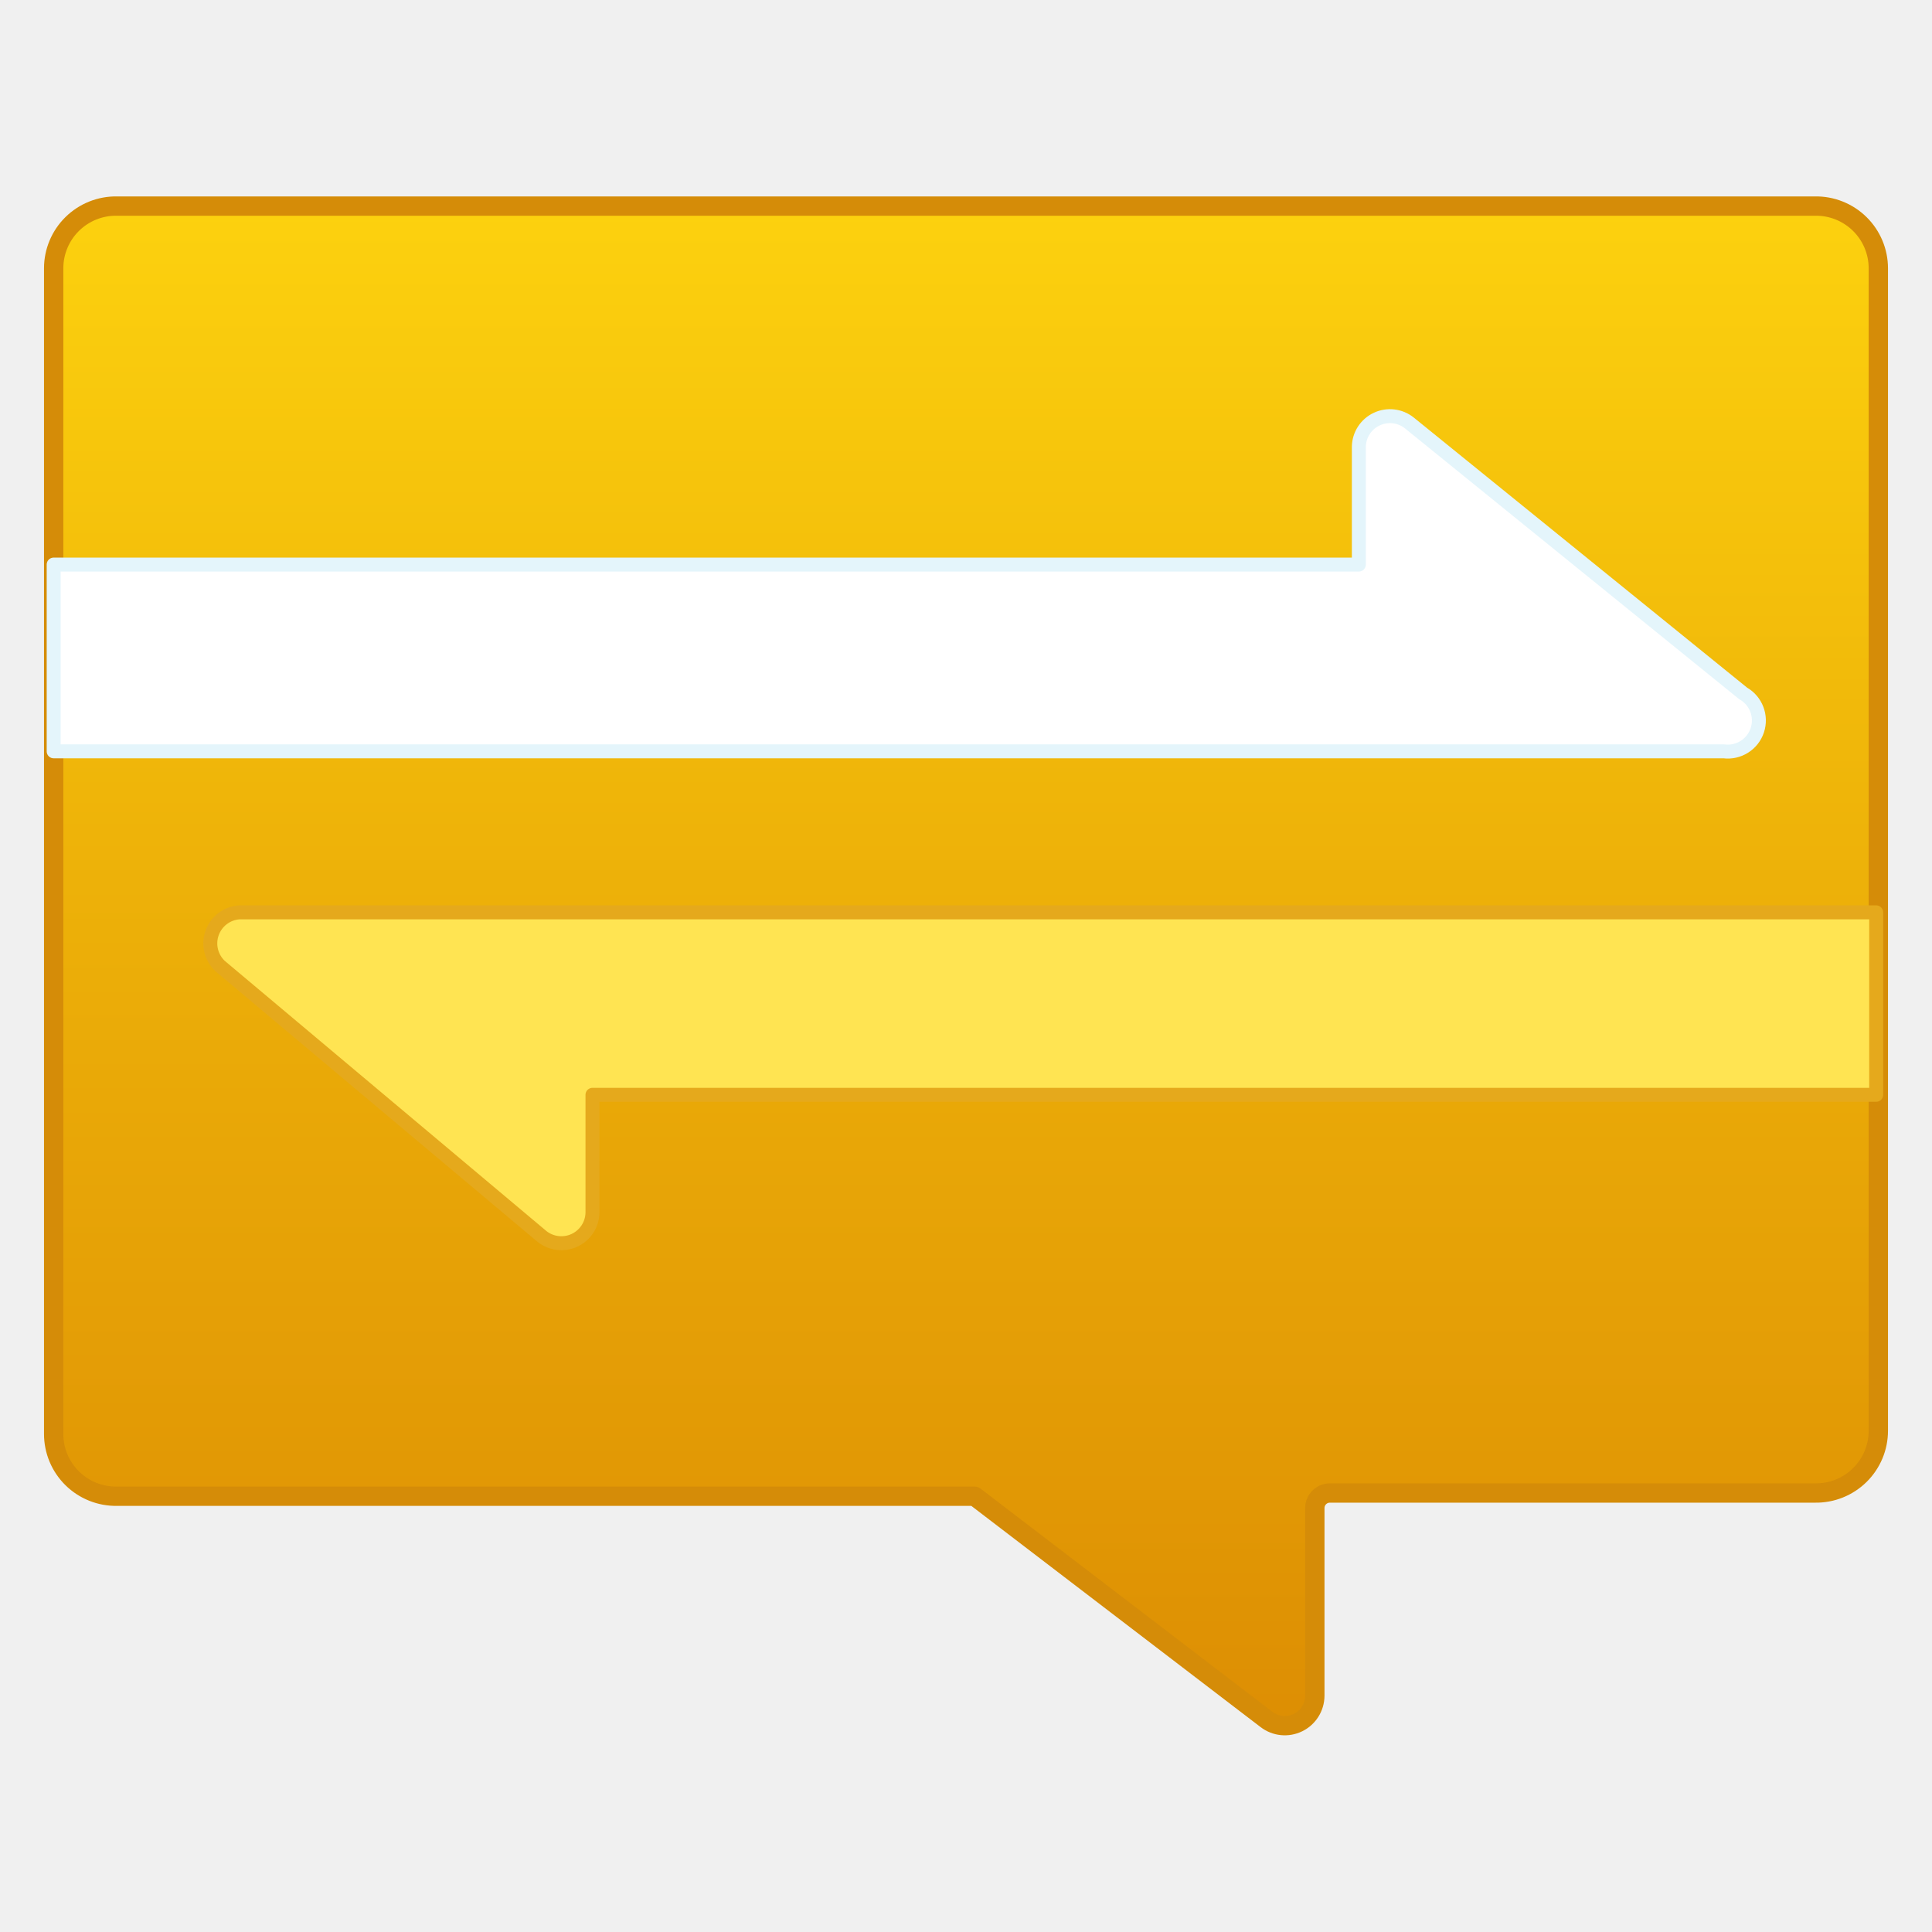
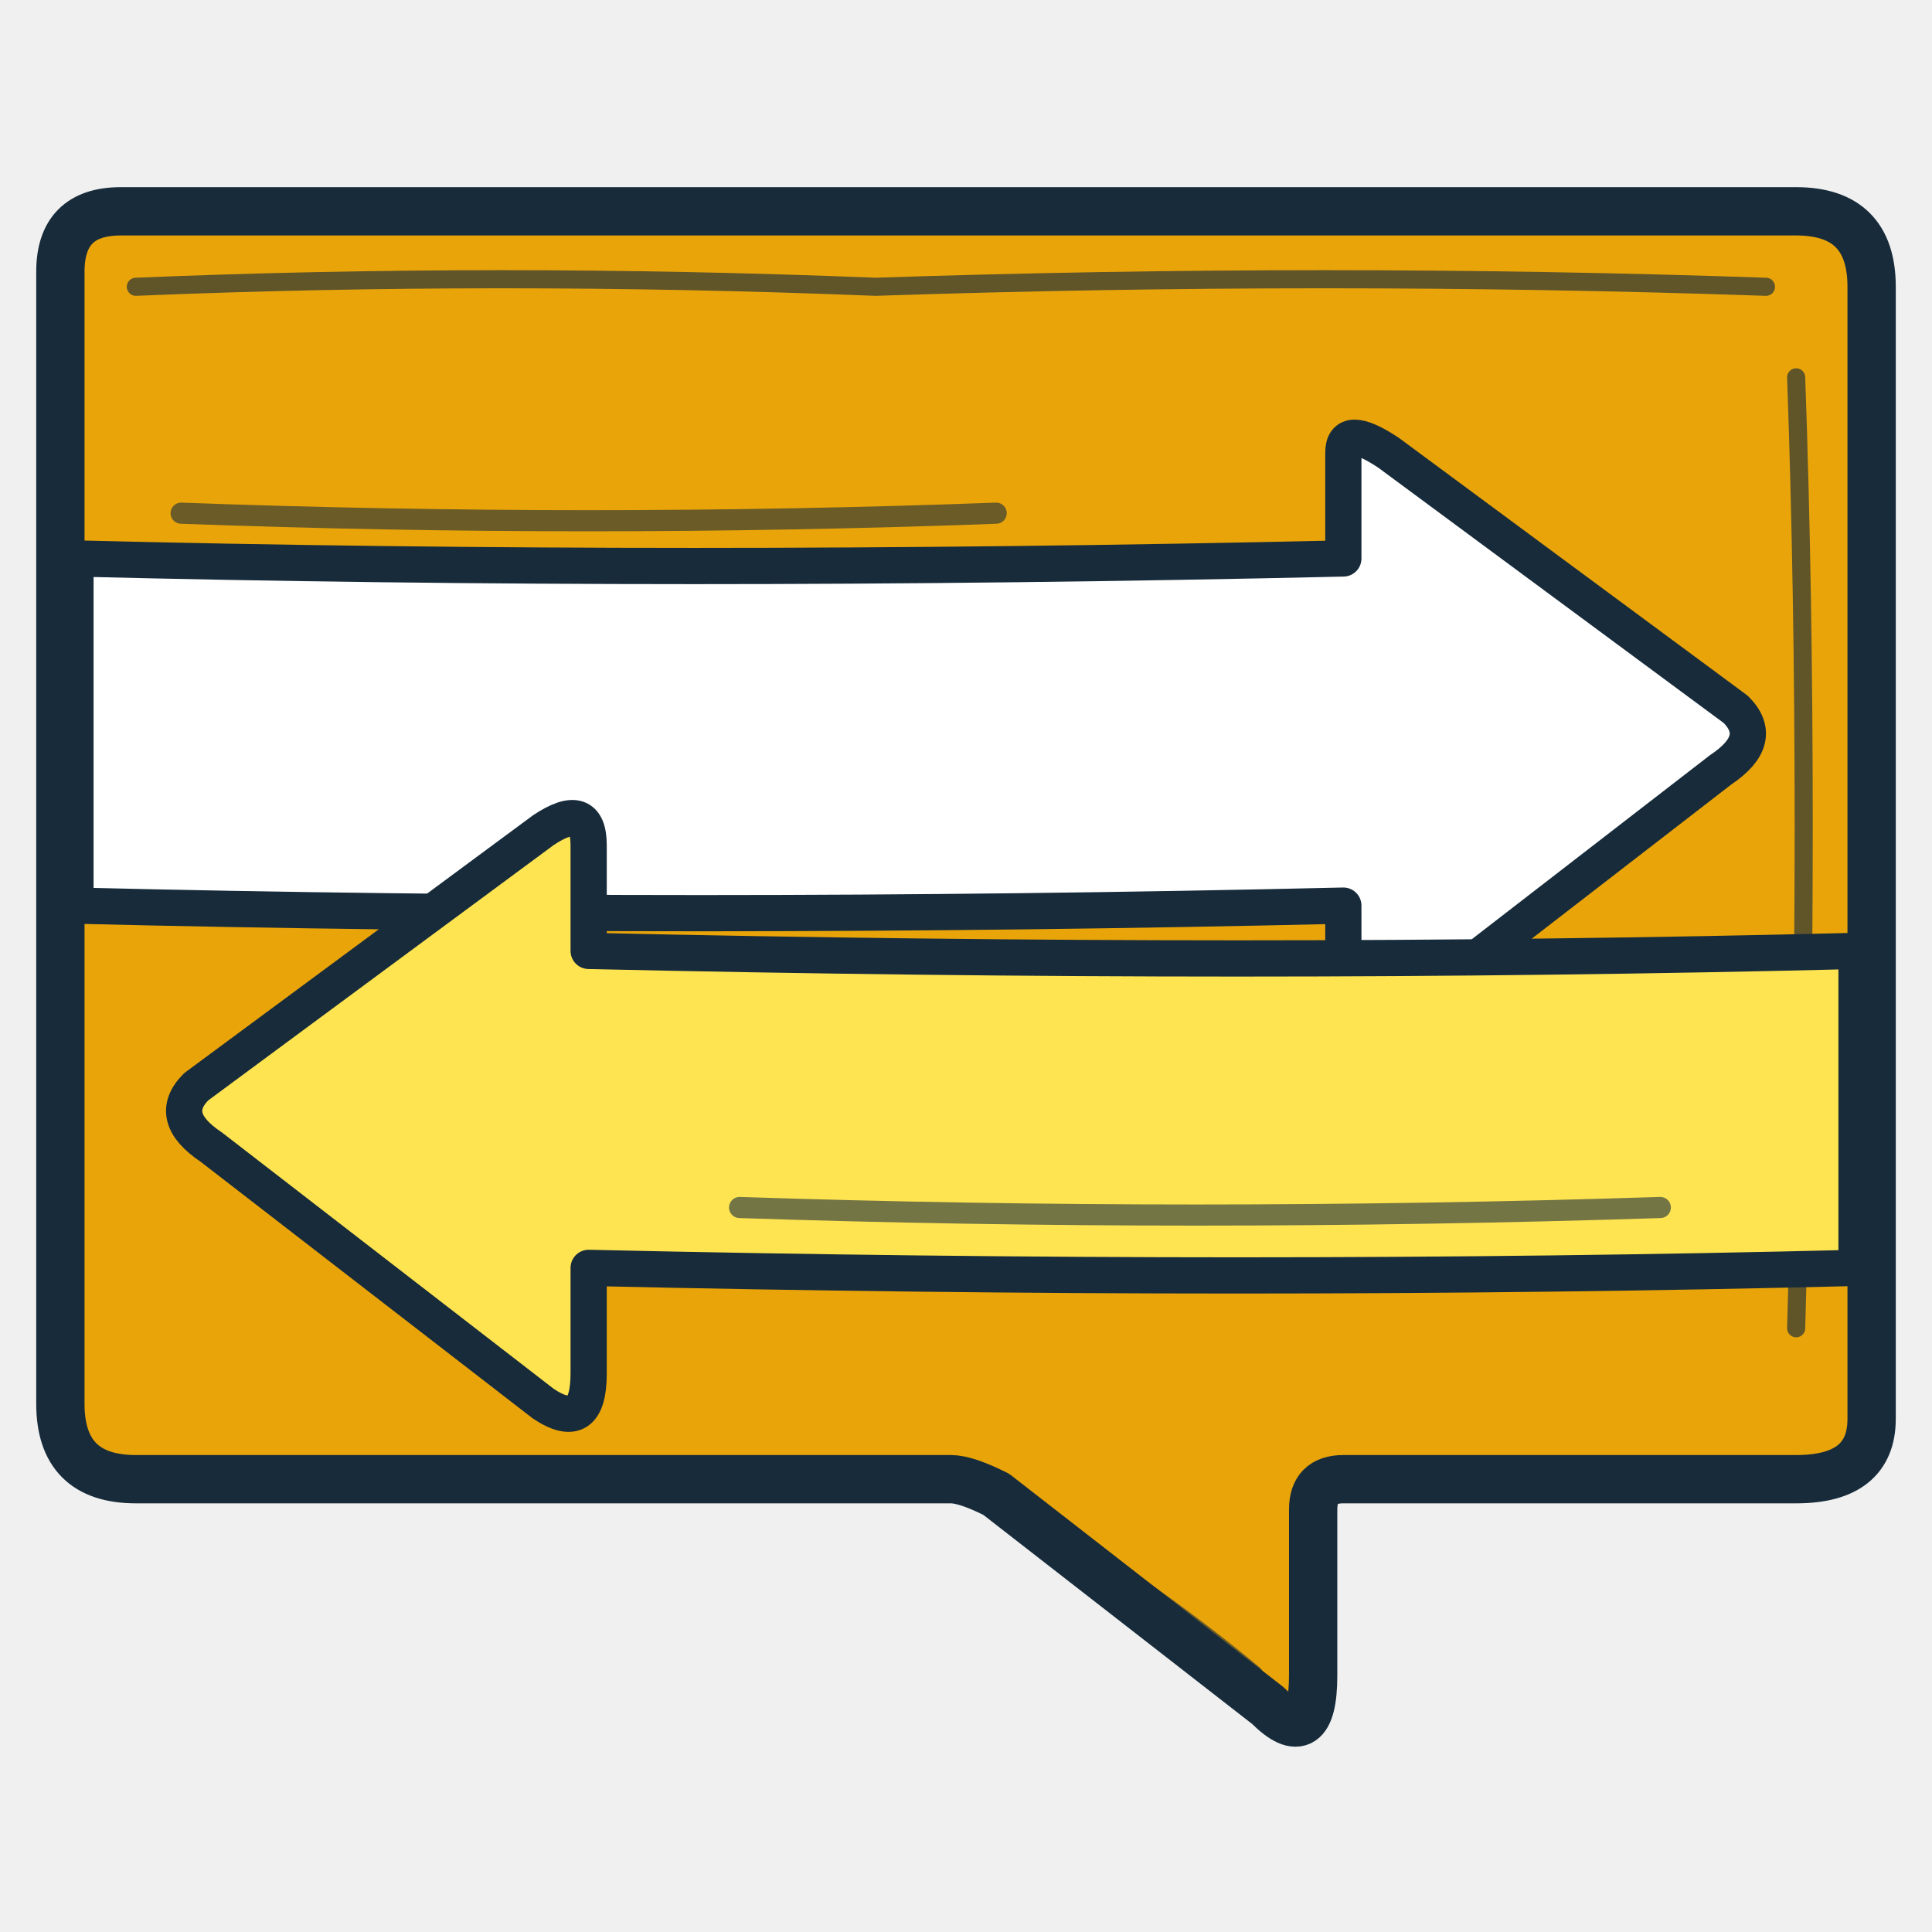
- <svg xmlns="http://www.w3.org/2000/svg" id="notification-hub-namespaces" width="128" height="128" viewBox="0 0 128 128">
-   <defs>
-     <linearGradient id="notification-gold" x1="9" y1="0.81" x2="9" y2="21.28" gradientUnits="userSpaceOnUse">
-       <stop offset="0" stop-color="#ffd70f" />
-       <stop offset="0.34" stop-color="#eeb309" />
-       <stop offset="0.77" stop-color="#dc8c03" />
-       <stop offset="1" stop-color="#d57d01" />
-     </linearGradient>
-   </defs>
-   <g transform="scale(7.111111)" stroke-linejoin="round" stroke-linecap="round">
-     <path d="M17.5,2.5V13.33a.58.58,0,0,1-.59.58H12.39a.14.14,0,0,0-.14.14V15.8a.28.28,0,0,1-.45.22L9.08,13.94l-.09,0H1.09a.58.58,0,0,1-.59-.58V2.5a.58.58,0,0,1,.59-.58H16.91A.58.58,0,0,1,17.5,2.5Z" fill="url(#notification-gold)" stroke="#d58c08" stroke-width=".18" />
-     <path d="M2.05,9l3,2.52a.29.29,0,0,0,.47-.22v-1.1H17.48V8.5H2.23A.29.29,0,0,0,2.05,9Z" fill="#ffe452" stroke="#e5a91c" stroke-width=".13" />
-     <path d="M16.24,6.46,13.13,3.94a.29.29,0,0,0-.47.22v1.1H.5V7H16.06A.29.29,0,0,0,16.24,6.46Z" fill="#fff" stroke="#e4f5fb" stroke-width=".13" />
+ <svg xmlns="http://www.w3.org/2000/svg" width="128" height="128" viewBox="0 0 128 128" fill="none" stroke-linecap="round" stroke-linejoin="round">
+   <path d="M8 14            Q4 14 4 18            L4 93            Q4 98 9 98            L63 98            Q64 98 66 99            L84 113            Q87 116 87 111            L87 100            Q87 98 89 98            L119 98            Q124 98 124 94            L124 19            Q124 14 119 14            Z" fill="#E9A40A" stroke="#172B3A" stroke-width="3.2" />
+   <path d="M9 19            Q33 18 58 19            Q88 18 117 19            M119 25            Q120 53 119 88" stroke="#172B3A" stroke-width="1.2" opacity=".65" />
+   <path d="M5 37            Q45 38 89 37            L89 30            Q89 28 92 30            L115 47            Q117 49 114 51            L92 68            Q89 70 89 67            L89 60            Q46 61 5 60            Z" fill="#FFFFFF" stroke="#172B3A" stroke-width="2.4" />
+   <path d="M123 63            Q83 64 39 63            L39 56            Q39 53 36 55            L13 72            Q11 74 14 76            L36 93            Q39 95 39 91            L39 84            Q83 85 123 84            Z" fill="#FFE452" stroke="#172B3A" stroke-width="2.4" />
+   <g stroke="#172B3A" stroke-width="1.4" opacity=".6">
+     <path d="M12 34 Q39 35 66 34" />
+     <path d="M49 80 Q79 81 110 80" />
+     <path d="M69 101 Q77 106 83 111" />
  </g>
</svg>
